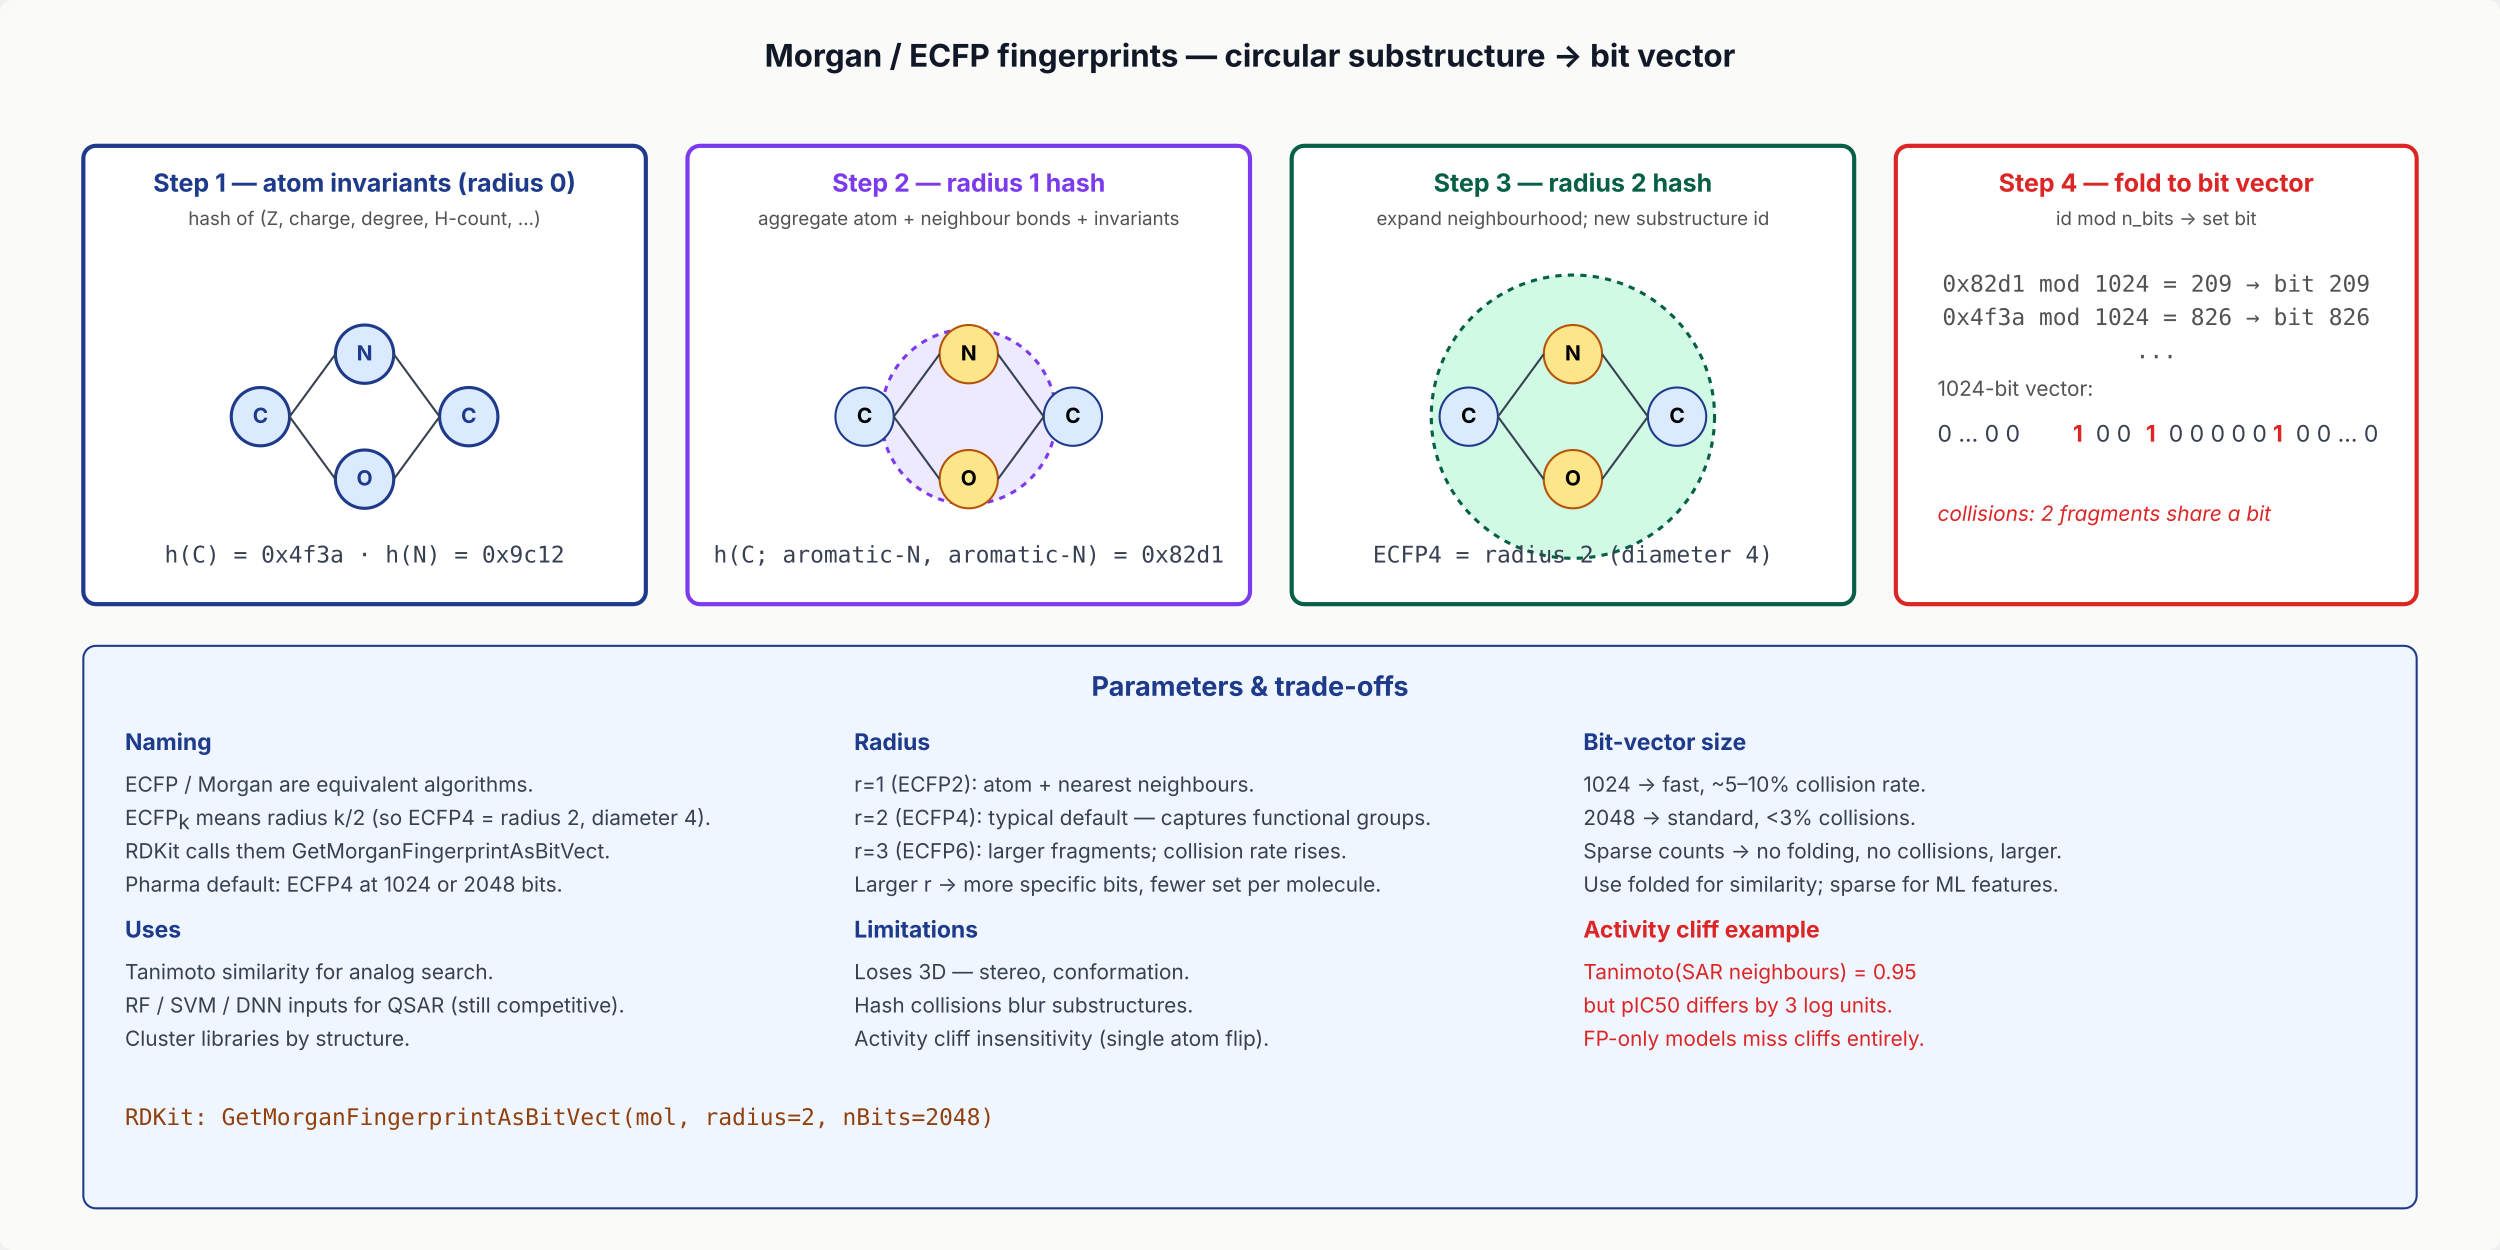
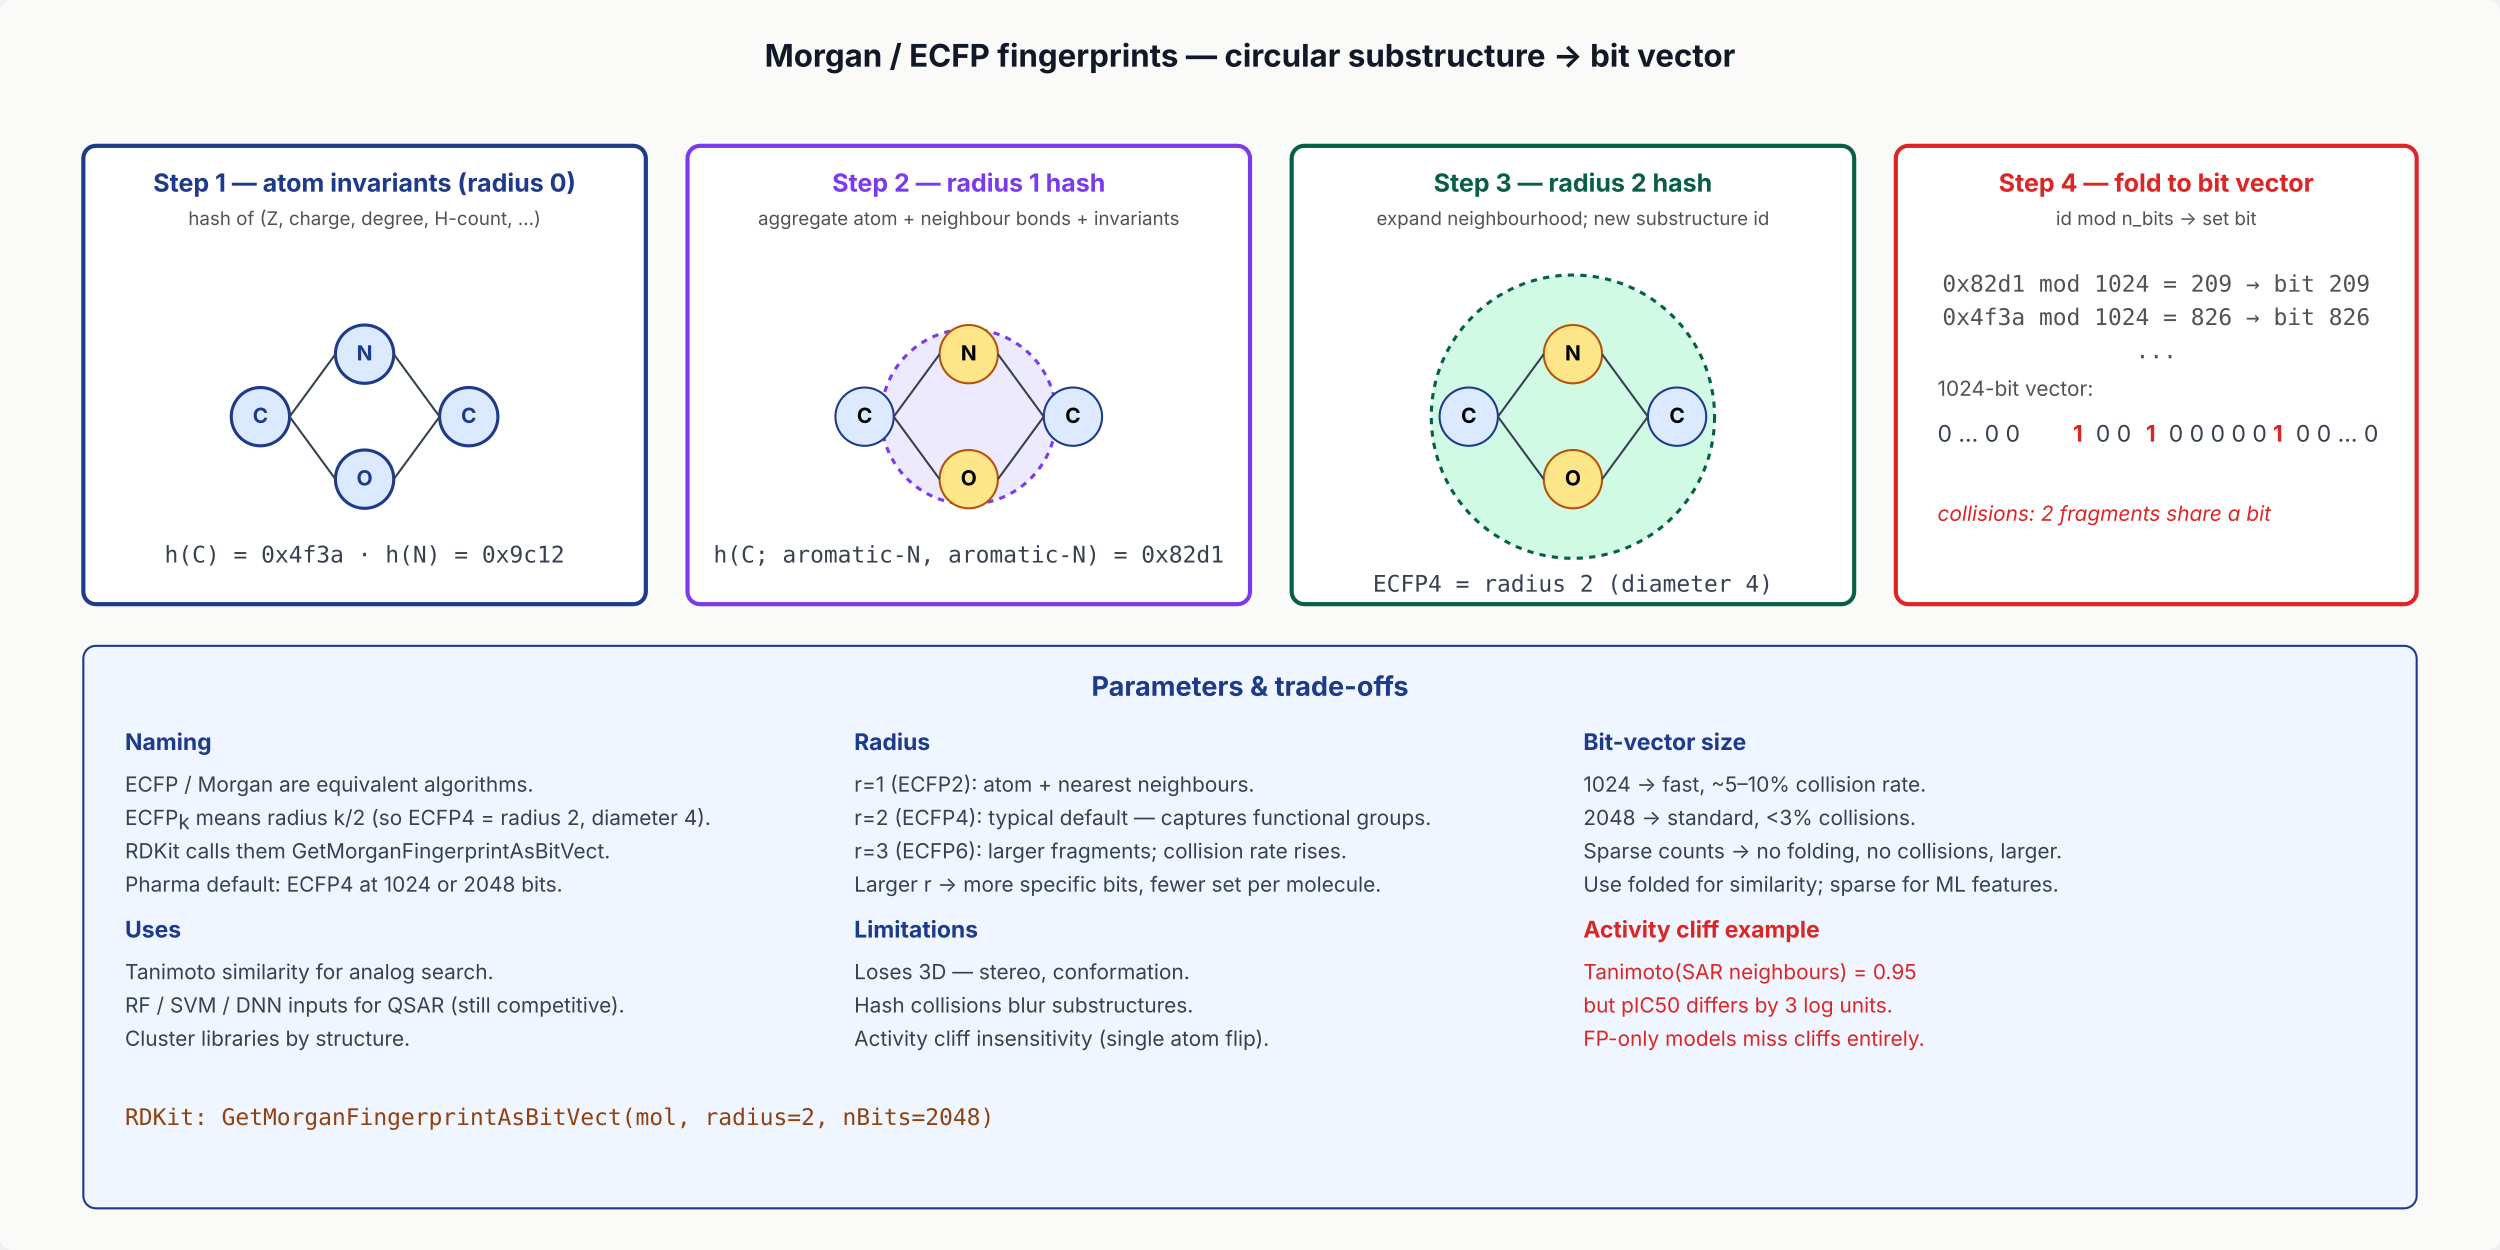
<svg xmlns="http://www.w3.org/2000/svg" viewBox="0 0 1200 600" width="1200" height="600" font-family="Inter, sans-serif">
  <defs>
    <style>text { font-family: Inter, sans-serif; } .mono { font-family: 'JetBrains Mono', monospace; font-size: 11px; }</style>
  </defs>
  <rect width="1200" height="600" fill="#fafaf9" rx="6" />
  <text x="600" y="32" text-anchor="middle" font-size="15" font-weight="700" fill="#111827">Morgan / ECFP fingerprints — circular substructure → bit vector</text>
  <g transform="translate(40,70)">
    <rect width="270" height="220" fill="#fff" stroke="#1e3a8a" stroke-width="2" rx="6" />
    <text x="135" y="22" text-anchor="middle" font-size="12" font-weight="700" fill="#1e3a8a">Step 1 — atom invariants (radius 0)</text>
    <text x="135" y="38" text-anchor="middle" font-size="9" fill="#525252">hash of (Z, charge, degree, H-count, ...)</text>
    <g transform="translate(135,130)">
      <circle cx="-50" cy="0" r="14" fill="#dbeafe" stroke="#1e3a8a" stroke-width="1.5" />
      <circle cx="0" cy="-30" r="14" fill="#dbeafe" stroke="#1e3a8a" stroke-width="1.5" />
      <circle cx="0" cy="30" r="14" fill="#dbeafe" stroke="#1e3a8a" stroke-width="1.5" />
      <circle cx="50" cy="0" r="14" fill="#dbeafe" stroke="#1e3a8a" stroke-width="1.5" />
      <line x1="-36" y1="0" x2="-14" y2="-30" stroke="#374151" />
      <line x1="-36" y1="0" x2="-14" y2="30" stroke="#374151" />
      <line x1="14" y1="-30" x2="36" y2="0" stroke="#374151" />
      <line x1="14" y1="30" x2="36" y2="0" stroke="#374151" />
      <text x="-50" y="3" text-anchor="middle" font-size="10" font-weight="700" fill="#1e3a8a">C</text>
      <text x="0" y="-27" text-anchor="middle" font-size="10" font-weight="700" fill="#1e3a8a">N</text>
      <text x="0" y="33" text-anchor="middle" font-size="10" font-weight="700" fill="#1e3a8a">O</text>
      <text x="50" y="3" text-anchor="middle" font-size="10" font-weight="700" fill="#1e3a8a">C</text>
    </g>
    <text x="135" y="200" text-anchor="middle" class="mono" font-size="10" fill="#374151">h(C) = 0x4f3a · h(N) = 0x9c12</text>
  </g>
  <g transform="translate(330,70)">
    <rect width="270" height="220" fill="#fff" stroke="#7c3aed" stroke-width="2" rx="6" />
    <text x="135" y="22" text-anchor="middle" font-size="12" font-weight="700" fill="#7c3aed">Step 2 — radius 1 hash</text>
    <text x="135" y="38" text-anchor="middle" font-size="9" fill="#525252">aggregate atom + neighbour bonds + invariants</text>
    <g transform="translate(135,130)">
      <circle cx="0" cy="0" r="42" fill="#ede9fe" stroke="#7c3aed" stroke-width="1.5" stroke-dasharray="3 3" />
      <circle cx="-50" cy="0" r="14" fill="#dbeafe" stroke="#1e3a8a" stroke-width="1" />
      <circle cx="0" cy="-30" r="14" fill="#fde68a" stroke="#b45309" stroke-width="1" />
      <circle cx="0" cy="30" r="14" fill="#fde68a" stroke="#b45309" stroke-width="1" />
      <circle cx="50" cy="0" r="14" fill="#dbeafe" stroke="#1e3a8a" stroke-width="1" />
      <line x1="-36" y1="0" x2="-14" y2="-30" stroke="#374151" />
      <line x1="-36" y1="0" x2="-14" y2="30" stroke="#374151" />
      <line x1="14" y1="-30" x2="36" y2="0" stroke="#374151" />
      <line x1="14" y1="30" x2="36" y2="0" stroke="#374151" />
      <text x="-50" y="3" text-anchor="middle" font-size="10" font-weight="700">C</text>
      <text x="0" y="-27" text-anchor="middle" font-size="10" font-weight="700">N</text>
      <text x="0" y="33" text-anchor="middle" font-size="10" font-weight="700">O</text>
      <text x="50" y="3" text-anchor="middle" font-size="10" font-weight="700">C</text>
    </g>
    <text x="135" y="200" text-anchor="middle" class="mono" font-size="10" fill="#374151">h(C; aromatic-N, aromatic-N) = 0x82d1</text>
  </g>
  <g transform="translate(620,70)">
    <rect width="270" height="220" fill="#fff" stroke="#065f46" stroke-width="2" rx="6" />
    <text x="135" y="22" text-anchor="middle" font-size="12" font-weight="700" fill="#065f46">Step 3 — radius 2 hash</text>
    <text x="135" y="38" text-anchor="middle" font-size="9" fill="#525252">expand neighbourhood; new substructure id</text>
    <g transform="translate(135,130)">
      <circle cx="0" cy="0" r="68" fill="#d1fae5" stroke="#065f46" stroke-width="1.5" stroke-dasharray="3 3" />
      <circle cx="-50" cy="0" r="14" fill="#dbeafe" stroke="#1e3a8a" stroke-width="1" />
      <circle cx="0" cy="-30" r="14" fill="#fde68a" stroke="#b45309" stroke-width="1" />
      <circle cx="0" cy="30" r="14" fill="#fde68a" stroke="#b45309" stroke-width="1" />
      <circle cx="50" cy="0" r="14" fill="#dbeafe" stroke="#1e3a8a" stroke-width="1" />
      <line x1="-36" y1="0" x2="-14" y2="-30" stroke="#374151" />
      <line x1="-36" y1="0" x2="-14" y2="30" stroke="#374151" />
      <line x1="14" y1="-30" x2="36" y2="0" stroke="#374151" />
      <line x1="14" y1="30" x2="36" y2="0" stroke="#374151" />
      <text x="-50" y="3" text-anchor="middle" font-size="10" font-weight="700">C</text>
      <text x="0" y="-27" text-anchor="middle" font-size="10" font-weight="700">N</text>
      <text x="0" y="33" text-anchor="middle" font-size="10" font-weight="700">O</text>
      <text x="50" y="3" text-anchor="middle" font-size="10" font-weight="700">C</text>
    </g>
-     <text x="135" y="200" text-anchor="middle" class="mono" font-size="10" fill="#374151">ECFP4 = radius 2 (diameter 4)</text>
+     <text x="135" y="214" text-anchor="middle" class="mono" font-size="10" fill="#374151">ECFP4 = radius 2 (diameter 4)</text>
  </g>
  <g transform="translate(910,70)">
    <rect width="250" height="220" fill="#fff" stroke="#dc2626" stroke-width="2" rx="6" />
    <text x="125" y="22" text-anchor="middle" font-size="12" font-weight="700" fill="#dc2626">Step 4 — fold to bit vector</text>
    <text x="125" y="38" text-anchor="middle" font-size="9" fill="#525252">id mod n_bits → set bit</text>
    <text x="125" y="70" text-anchor="middle" class="mono" font-size="10" fill="#525252">0x82d1 mod 1024 = 209 → bit 209</text>
    <text x="125" y="86" text-anchor="middle" class="mono" font-size="10" fill="#525252">0x4f3a mod 1024 = 826 → bit 826</text>
    <text x="125" y="102" text-anchor="middle" class="mono" font-size="10" fill="#525252">...</text>
    <g transform="translate(20,120)">
      <text x="0" y="0" font-size="10" fill="#525252">1024-bit vector:</text>
      <g class="mono" font-size="9" fill="#374151">
        <text x="0" y="22">0 ... 0 0</text>
        <text x="65" y="22" fill="#dc2626" font-weight="700">1</text>
        <text x="76" y="22">0 0</text>
        <text x="100" y="22" fill="#dc2626" font-weight="700">1</text>
        <text x="111" y="22">0 0 0 0 0</text>
        <text x="161" y="22" fill="#dc2626" font-weight="700">1</text>
        <text x="172" y="22">0 0 ... 0</text>
      </g>
      <text x="0" y="60" font-size="10" fill="#dc2626" font-style="italic">collisions: 2 fragments share a bit</text>
    </g>
  </g>
  <g transform="translate(40,310)">
    <rect width="1120" height="270" fill="#eff6ff" stroke="#1e3a8a" rx="6" />
    <text x="560" y="24" text-anchor="middle" font-size="13" font-weight="700" fill="#1e3a8a">Parameters &amp; trade-offs</text>
    <g transform="translate(20,50)">
      <text x="0" y="0" font-size="11" font-weight="700" fill="#1e3a8a">Naming</text>
      <g font-size="10" fill="#374151">
        <text x="0" y="20">ECFP / Morgan are equivalent algorithms.</text>
        <text x="0" y="36">ECFP<tspan baseline-shift="sub">k</tspan> means radius k/2 (so ECFP4 = radius 2, diameter 4).</text>
        <text x="0" y="52">RDKit calls them GetMorganFingerprintAsBitVect.</text>
        <text x="0" y="68">Pharma default: ECFP4 at 1024 or 2048 bits.</text>
      </g>
    </g>
    <g transform="translate(370,50)">
      <text x="0" y="0" font-size="11" font-weight="700" fill="#1e3a8a">Radius</text>
      <g font-size="10" fill="#374151">
        <text x="0" y="20">r=1 (ECFP2): atom + nearest neighbours.</text>
        <text x="0" y="36">r=2 (ECFP4): typical default — captures functional groups.</text>
        <text x="0" y="52">r=3 (ECFP6): larger fragments; collision rate rises.</text>
        <text x="0" y="68">Larger r → more specific bits, fewer set per molecule.</text>
      </g>
    </g>
    <g transform="translate(720,50)">
      <text x="0" y="0" font-size="11" font-weight="700" fill="#1e3a8a">Bit-vector size</text>
      <g font-size="10" fill="#374151">
        <text x="0" y="20">1024 → fast, ~5–10% collision rate.</text>
        <text x="0" y="36">2048 → standard, &lt;3% collisions.</text>
        <text x="0" y="52">Sparse counts → no folding, no collisions, larger.</text>
        <text x="0" y="68">Use folded for similarity; sparse for ML features.</text>
      </g>
    </g>
    <g transform="translate(20,140)">
      <text x="0" y="0" font-size="11" font-weight="700" fill="#1e3a8a">Uses</text>
      <g font-size="10" fill="#374151">
        <text x="0" y="20">Tanimoto similarity for analog search.</text>
        <text x="0" y="36">RF / SVM / DNN inputs for QSAR (still competitive).</text>
        <text x="0" y="52">Cluster libraries by structure.</text>
      </g>
    </g>
    <g transform="translate(370,140)">
      <text x="0" y="0" font-size="11" font-weight="700" fill="#1e3a8a">Limitations</text>
      <g font-size="10" fill="#374151">
        <text x="0" y="20">Loses 3D — stereo, conformation.</text>
        <text x="0" y="36">Hash collisions blur substructures.</text>
        <text x="0" y="52">Activity cliff insensitivity (single atom flip).</text>
      </g>
    </g>
    <g transform="translate(720,140)">
      <text x="0" y="0" font-size="11" font-weight="700" fill="#dc2626">Activity cliff example</text>
      <g font-size="10" fill="#dc2626">
        <text x="0" y="20">Tanimoto(SAR neighbours) = 0.95</text>
        <text x="0" y="36">but pIC50 differs by 3 log units.</text>
        <text x="0" y="52">FP-only models miss cliffs entirely.</text>
      </g>
    </g>
    <g transform="translate(20,230)">
      <text x="0" y="0" font-size="10" fill="#92400e" class="mono">RDKit: GetMorganFingerprintAsBitVect(mol, radius=2, nBits=2048)</text>
    </g>
  </g>
</svg>
